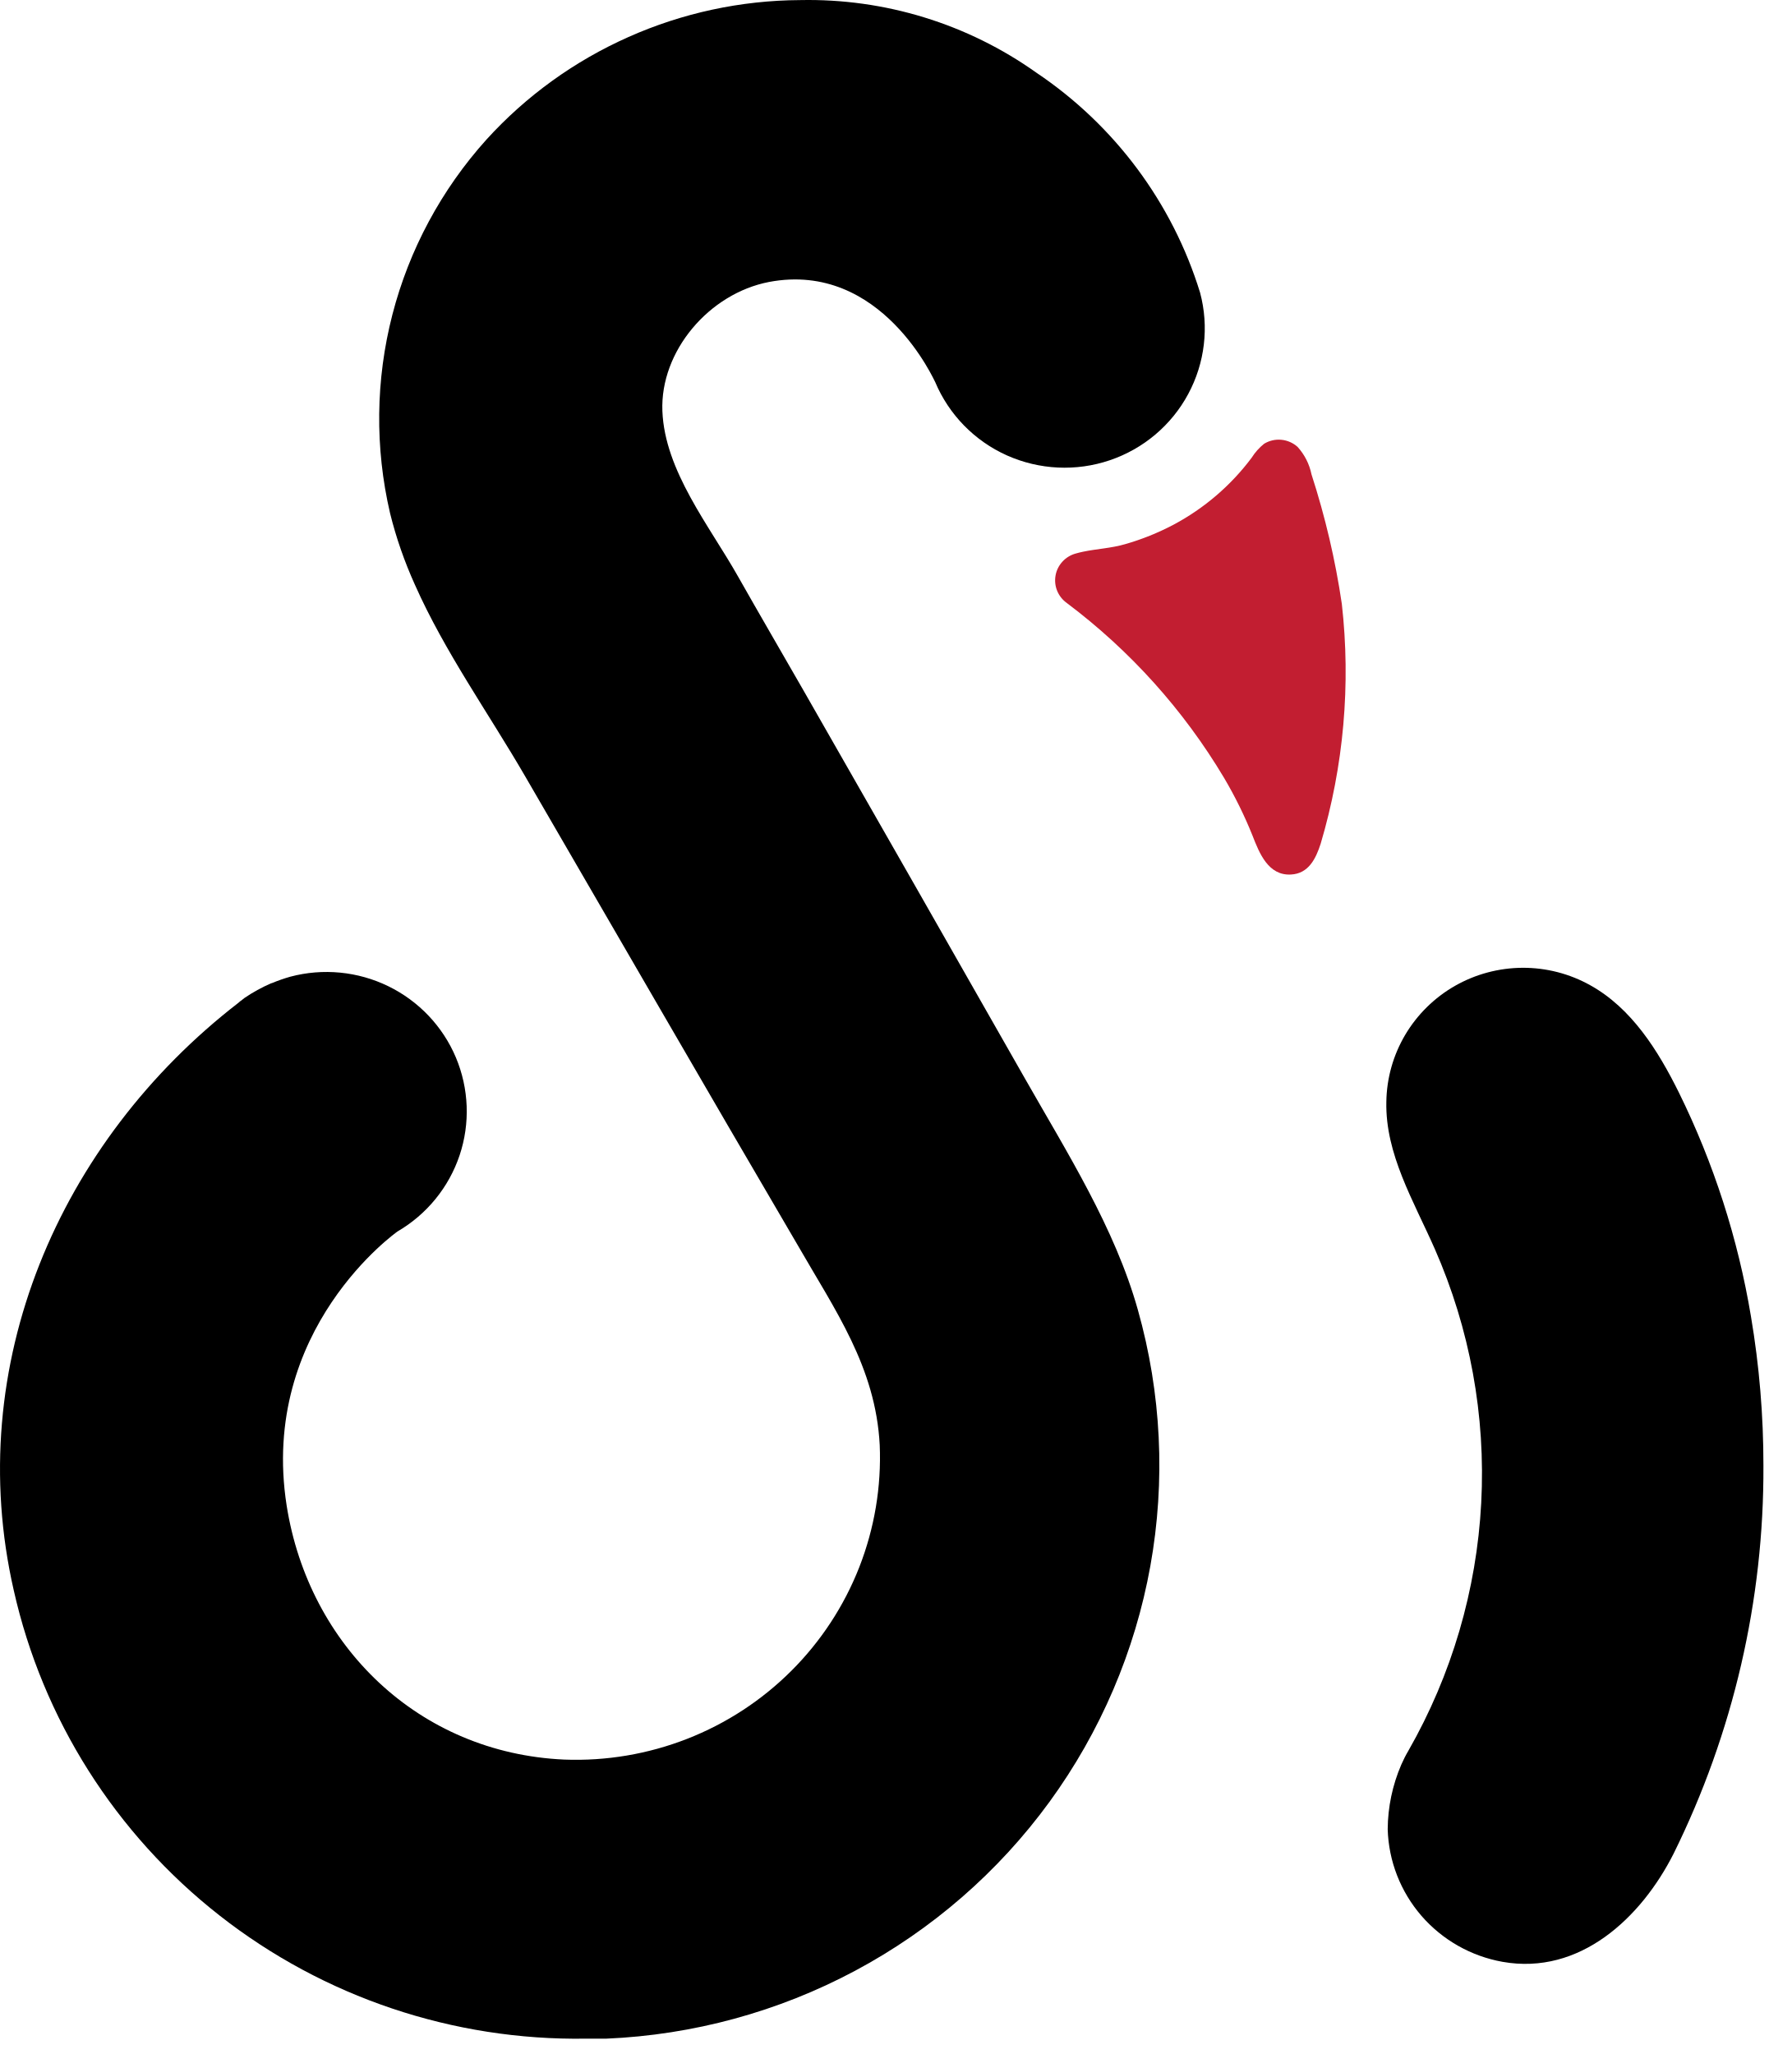
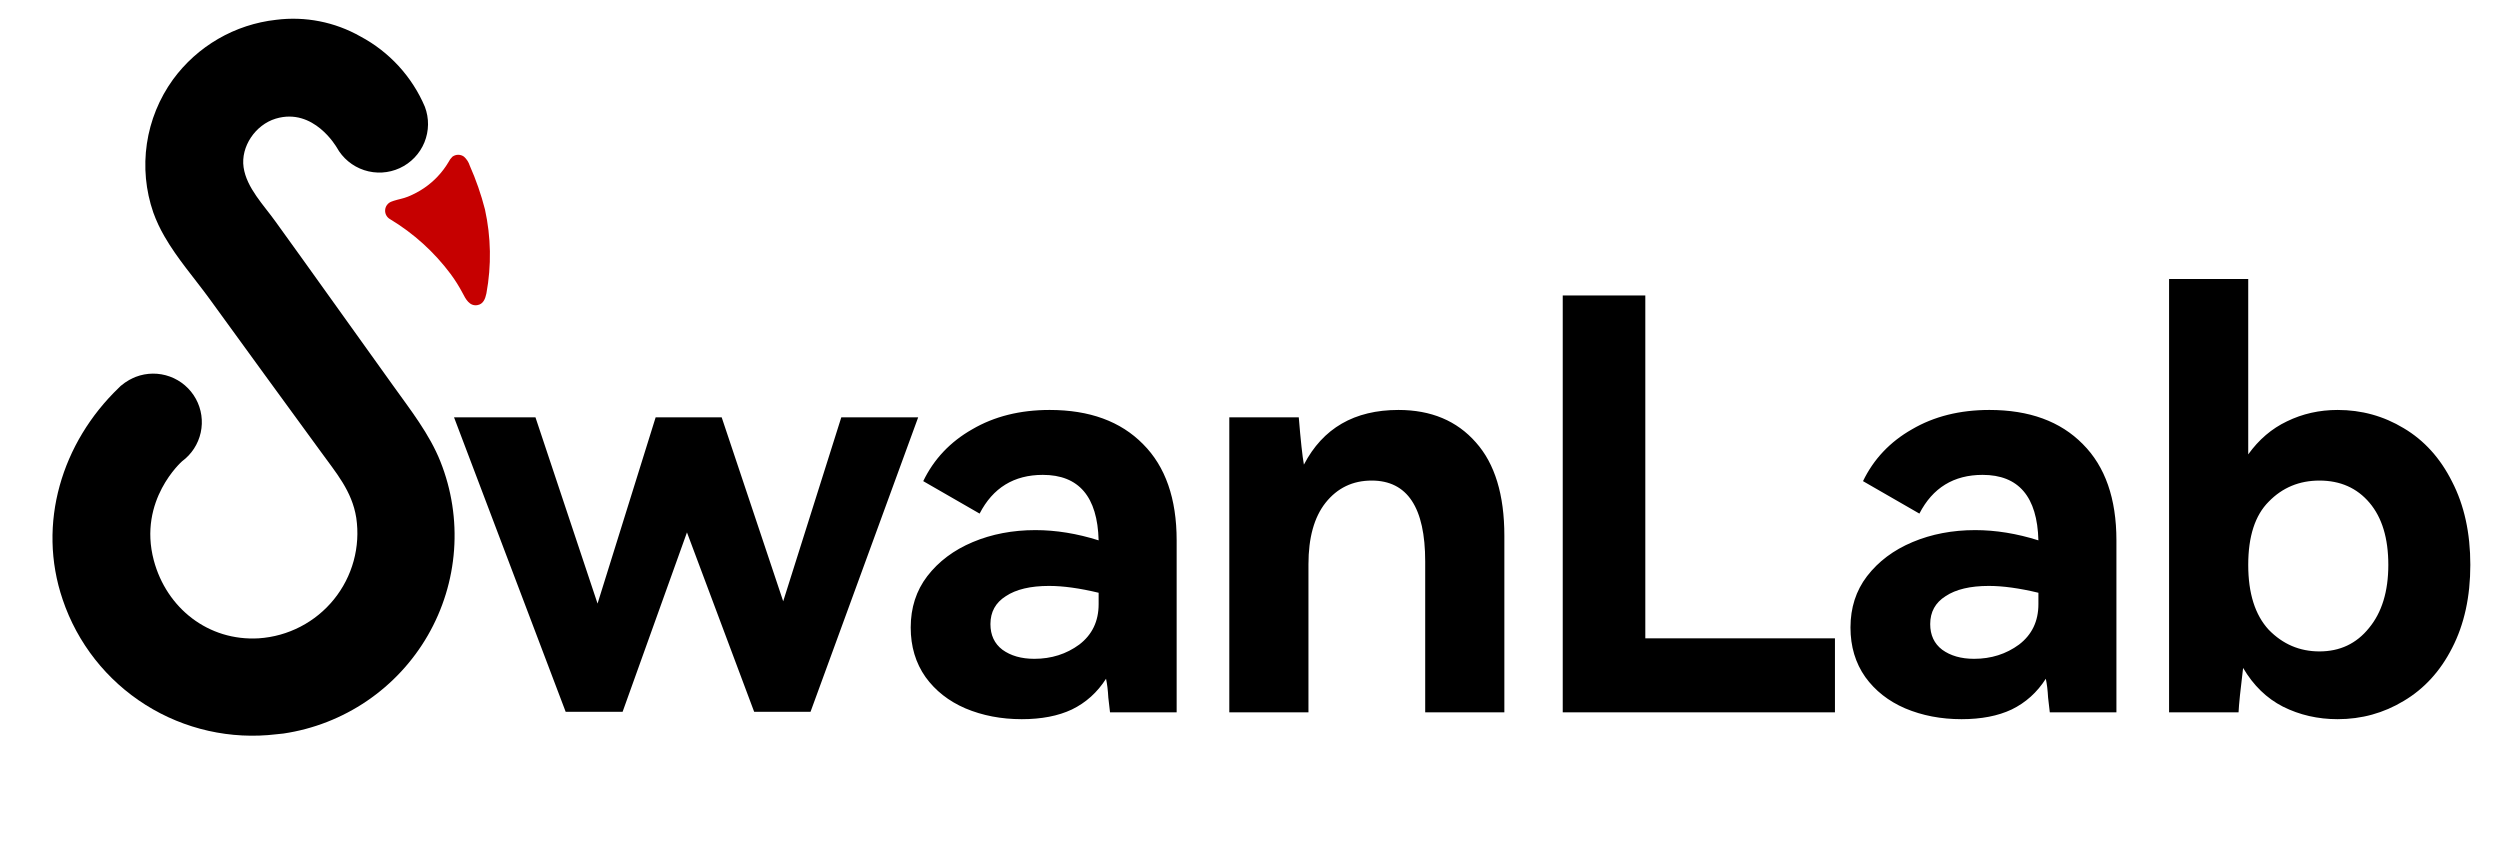
- <svg xmlns="http://www.w3.org/2000/svg" width="41" height="47" viewBox="0 0 41 47" fill="none">
-   <path d="M6.206 22.499C5.99 22.593 5.783 22.706 5.589 22.839L5.526 22.89C5.501 22.905 5.479 22.923 5.458 22.944C1.344 26.123 -0.859 31.25 0.314 36.387C0.976 39.334 2.64 41.963 5.025 43.832C7.41 45.701 10.371 46.696 13.408 46.649H13.872C15.864 46.564 17.81 46.033 19.566 45.095C21.321 44.158 22.841 42.838 24.011 41.234C25.18 39.63 25.97 37.784 26.321 35.834C26.672 33.885 26.574 31.881 26.036 29.974C25.509 28.098 24.413 26.369 23.454 24.683C21.769 21.722 20.08 18.762 18.387 15.803C17.886 14.929 17.379 14.06 16.884 13.186C16.232 12.031 15.21 10.775 15.156 9.406C15.102 8.037 16.224 6.716 17.596 6.452C20.18 5.963 21.393 8.747 21.399 8.744C21.713 9.489 22.299 10.089 23.04 10.421C23.782 10.752 24.622 10.793 25.392 10.532C26.161 10.272 26.803 9.731 27.186 9.019C27.57 8.307 27.668 7.477 27.459 6.696C26.826 4.642 25.504 2.865 23.713 1.663C22.138 0.543 20.241 -0.039 18.305 0.002C16.951 0.009 15.614 0.297 14.38 0.847C13.144 1.396 12.038 2.195 11.131 3.193C10.1 4.338 9.362 5.712 8.978 7.2C8.594 8.689 8.576 10.246 8.925 11.743C9.064 12.305 9.255 12.853 9.494 13.381C10.175 14.914 11.174 16.312 12.016 17.763C13.051 19.546 14.085 21.329 15.119 23.113C16.153 24.898 17.197 26.689 18.25 28.488C19.105 29.977 20.035 31.278 20.129 33.066C20.169 34.02 20.009 34.971 19.661 35.861C19.312 36.751 18.782 37.559 18.104 38.235C17.426 38.911 16.615 39.44 15.721 39.789C14.827 40.138 13.87 40.3 12.91 40.263C9.579 40.114 7.066 37.66 6.559 34.452C5.925 30.401 9.098 28.177 9.098 28.177C9.767 27.786 10.271 27.167 10.516 26.436C10.761 25.704 10.73 24.909 10.431 24.197C10.131 23.486 9.582 22.907 8.885 22.567C8.188 22.227 7.391 22.15 6.642 22.349C6.498 22.39 6.358 22.439 6.221 22.496" fill="black" />
-   <path d="M40.349 33.537C40.35 32.394 40.255 31.253 40.064 30.125C39.768 28.347 39.213 26.621 38.416 25.002C37.938 24.037 37.334 23.072 36.389 22.546C35.916 22.281 35.382 22.143 34.838 22.145C34.295 22.148 33.762 22.29 33.291 22.559C32.82 22.828 32.428 23.215 32.152 23.68C31.877 24.146 31.728 24.674 31.721 25.214C31.695 26.405 32.344 27.477 32.828 28.575C33.633 30.404 33.997 32.395 33.892 34.389C33.787 36.383 33.217 38.325 32.225 40.061C32.164 40.164 32.11 40.271 32.062 40.381C31.861 40.848 31.755 41.35 31.752 41.858C31.773 42.586 32.046 43.285 32.524 43.838C33.003 44.39 33.658 44.762 34.38 44.891C36.147 45.205 37.551 43.886 38.294 42.415C39.659 39.653 40.363 36.615 40.349 33.537Z" fill="black" />
-   <path d="M24.784 12.624C24.726 12.636 24.668 12.65 24.61 12.667C24.494 12.699 24.389 12.764 24.308 12.853C24.227 12.942 24.172 13.052 24.152 13.17C24.131 13.289 24.144 13.411 24.19 13.522C24.236 13.633 24.313 13.729 24.411 13.799C25.859 14.887 27.08 16.244 28.006 17.796C28.258 18.222 28.477 18.667 28.661 19.126C28.815 19.522 29.02 20.04 29.538 20.011C29.942 19.991 30.107 19.649 30.218 19.307C30.746 17.527 30.911 15.66 30.702 13.816C30.554 12.811 30.321 11.82 30.008 10.853C29.96 10.619 29.85 10.402 29.689 10.225C29.586 10.133 29.456 10.076 29.318 10.063C29.18 10.05 29.041 10.082 28.923 10.155C28.811 10.245 28.715 10.353 28.639 10.474C28.164 11.109 27.555 11.631 26.854 12.005C26.5 12.192 26.128 12.342 25.743 12.452C25.422 12.545 25.094 12.559 24.784 12.624Z" fill="#C21E31" />
+ <svg xmlns="http://www.w3.org/2000/svg" width="439" height="150" viewBox="0 0 439 150" fill="none">
+   <path d="M126.73 73.288L137.53 105.588L147.73 73.288H161.23L142.33 124.988H132.43L120.63 93.488L109.33 124.988H99.33L79.73 73.288H94.03L104.93 105.988L115.13 73.288H126.73ZM184.32 71.988C191.32 71.988 196.787 73.988 200.72 77.988C204.654 81.922 206.62 87.555 206.62 94.888V125.088H194.92C194.854 124.555 194.754 123.688 194.62 122.488C194.554 121.222 194.42 120.122 194.22 119.188C192.687 121.588 190.687 123.388 188.22 124.588C185.82 125.722 182.887 126.288 179.42 126.288C175.82 126.288 172.52 125.655 169.52 124.388C166.587 123.122 164.253 121.288 162.52 118.888C160.787 116.422 159.92 113.522 159.92 110.188C159.92 106.722 160.887 103.722 162.82 101.188C164.82 98.588 167.487 96.588 170.82 95.188C174.154 93.788 177.82 93.088 181.82 93.088C185.42 93.088 189.12 93.688 192.92 94.888C192.72 87.222 189.454 83.388 183.12 83.388C178.054 83.388 174.354 85.655 172.02 90.188L162.12 84.488C163.987 80.622 166.853 77.588 170.72 75.388C174.587 73.122 179.12 71.988 184.32 71.988ZM192.92 104.088C189.587 103.288 186.687 102.888 184.22 102.888C180.954 102.888 178.42 103.488 176.62 104.688C174.82 105.822 173.92 107.455 173.92 109.588C173.92 111.522 174.62 113.022 176.02 114.088C177.487 115.155 179.353 115.688 181.62 115.688C184.62 115.688 187.254 114.855 189.52 113.188C191.787 111.455 192.92 109.088 192.92 106.088V104.088ZM245.565 71.988C251.299 71.988 255.832 73.888 259.165 77.688C262.499 81.422 264.165 86.888 264.165 94.088V125.088H250.265V98.588C250.265 89.122 247.132 84.388 240.865 84.388C237.532 84.388 234.832 85.688 232.765 88.288C230.765 90.822 229.765 94.422 229.765 99.088V125.088H215.865V73.288H228.065C228.399 77.355 228.699 80.122 228.965 81.588C232.299 75.188 237.832 71.988 245.565 71.988ZM274.417 51.888H288.917V112.088H322.217V125.088H274.417V51.888ZM349.344 71.988C356.344 71.988 361.81 73.988 365.744 77.988C369.677 81.922 371.644 87.555 371.644 94.888V125.088H359.944C359.877 124.555 359.777 123.688 359.644 122.488C359.577 121.222 359.444 120.122 359.244 119.188C357.71 121.588 355.71 123.388 353.244 124.588C350.844 125.722 347.91 126.288 344.444 126.288C340.844 126.288 337.544 125.655 334.544 124.388C331.61 123.122 329.277 121.288 327.544 118.888C325.81 116.422 324.944 113.522 324.944 110.188C324.944 106.722 325.91 103.722 327.844 101.188C329.844 98.588 332.51 96.588 335.844 95.188C339.177 93.788 342.844 93.088 346.844 93.088C350.444 93.088 354.144 93.688 357.944 94.888C357.744 87.222 354.477 83.388 348.144 83.388C343.077 83.388 339.377 85.655 337.044 90.188L327.144 84.488C329.01 80.622 331.877 77.588 335.744 75.388C339.61 73.122 344.144 71.988 349.344 71.988ZM357.944 104.088C354.61 103.288 351.71 102.888 349.244 102.888C345.977 102.888 343.444 103.488 341.644 104.688C339.844 105.822 338.944 107.455 338.944 109.588C338.944 111.522 339.644 113.022 341.044 114.088C342.51 115.155 344.377 115.688 346.644 115.688C349.644 115.688 352.277 114.855 354.544 113.188C356.81 111.455 357.944 109.088 357.944 106.088V104.088ZM410.489 71.988C414.689 71.988 418.556 73.055 422.089 75.188C425.689 77.322 428.522 80.455 430.589 84.588C432.722 88.722 433.789 93.588 433.789 99.188C433.789 104.788 432.722 109.655 430.589 113.788C428.522 117.855 425.689 120.955 422.089 123.088C418.556 125.222 414.689 126.288 410.489 126.288C407.022 126.288 403.822 125.555 400.889 124.088C398.022 122.622 395.689 120.355 393.889 117.288C393.422 121.088 393.156 123.688 393.089 125.088H380.889V48.988H394.789V79.788C396.656 77.188 398.922 75.255 401.589 73.988C404.322 72.655 407.289 71.988 410.489 71.988ZM407.289 114.388C410.889 114.388 413.789 113.022 415.989 110.288C418.256 107.555 419.389 103.855 419.389 99.188C419.389 94.522 418.289 90.888 416.089 88.288C413.889 85.688 410.956 84.388 407.289 84.388C403.756 84.388 400.789 85.622 398.389 88.088C395.989 90.488 394.789 94.188 394.789 99.188C394.789 104.188 395.989 107.988 398.389 110.588C400.856 113.122 403.822 114.388 407.289 114.388Z" fill="black" />
+   <path d="M22.729 66.696C22.183 67.005 21.666 67.365 21.188 67.771L21.036 67.924C20.976 67.973 20.92 68.027 20.87 68.086C10.865 77.691 6.462 91.942 11.005 105.283C13.583 112.937 18.726 119.468 25.566 123.776C32.406 128.085 40.526 129.907 48.557 128.936L49.786 128.807C55.037 128.027 60.043 126.073 64.431 123.089C68.819 120.106 72.474 116.171 75.124 111.579C77.775 106.987 79.35 101.857 79.734 96.572C80.118 91.287 79.3 85.984 77.341 81.06C75.422 76.217 72.035 71.924 69.023 67.705C63.732 60.297 58.43 52.892 53.119 45.49C51.548 43.304 49.963 41.135 48.407 38.947C46.357 36.058 43.299 33.001 42.773 29.373C42.247 25.745 44.848 21.918 48.409 20.836C55.118 18.815 59.108 25.883 59.123 25.874C60.162 27.769 61.883 29.2 63.939 29.877C65.995 30.554 68.232 30.426 70.198 29.52C72.163 28.614 73.712 26.996 74.529 24.995C75.347 22.993 75.373 20.757 74.602 18.738C72.352 13.449 68.353 9.092 63.273 6.391C58.788 3.851 53.599 2.829 48.483 3.479C44.901 3.875 41.44 5.013 38.323 6.818C35.205 8.624 32.498 11.058 30.375 13.966C27.965 17.298 26.393 21.16 25.792 25.225C25.191 29.291 25.579 33.441 26.922 37.324C27.449 38.781 28.107 40.186 28.888 41.523C31.119 45.413 34.156 48.853 36.794 52.48C40.031 56.933 43.27 61.389 46.508 65.848C49.746 70.307 53.012 74.783 56.304 79.276C58.983 82.998 61.812 86.201 62.561 90.931C62.932 93.457 62.776 96.033 62.102 98.496C61.427 100.96 60.25 103.257 58.643 105.245C57.036 107.232 55.034 108.866 52.764 110.043C50.494 111.221 48.005 111.917 45.452 112.088C36.589 112.616 29.245 106.79 27.006 98.397C24.192 87.796 31.977 80.996 31.977 80.996C33.639 79.77 34.8 77.983 35.244 75.968C35.688 73.953 35.386 71.846 34.393 70.037C33.4 68.228 31.783 66.84 29.843 66.13C27.903 65.42 25.77 65.437 23.841 66.176C23.472 66.323 23.113 66.493 22.766 66.685" fill="black" />
+   <path d="M69.151 35.256C68.999 35.302 68.849 35.355 68.703 35.417C68.403 35.535 68.144 35.736 67.953 35.995C67.763 36.255 67.651 36.563 67.629 36.884C67.606 37.205 67.676 37.525 67.829 37.808C67.981 38.091 68.211 38.325 68.491 38.483C72.631 40.975 76.245 44.247 79.132 48.117C79.918 49.18 80.622 50.302 81.238 51.472C81.756 52.483 82.443 53.803 83.808 53.584C84.873 53.418 85.214 52.462 85.413 51.52C86.314 46.638 86.227 41.625 85.159 36.777C84.484 34.145 83.592 31.574 82.491 29.09C82.3 28.481 81.947 27.934 81.471 27.508C81.173 27.29 80.812 27.175 80.443 27.18C80.074 27.184 79.716 27.308 79.423 27.533C79.152 27.804 78.927 28.118 78.758 28.463C77.679 30.282 76.211 31.842 74.459 33.031C73.575 33.627 72.631 34.129 71.643 34.529C70.818 34.867 69.954 34.996 69.151 35.256Z" fill="#C60000" />
</svg>
